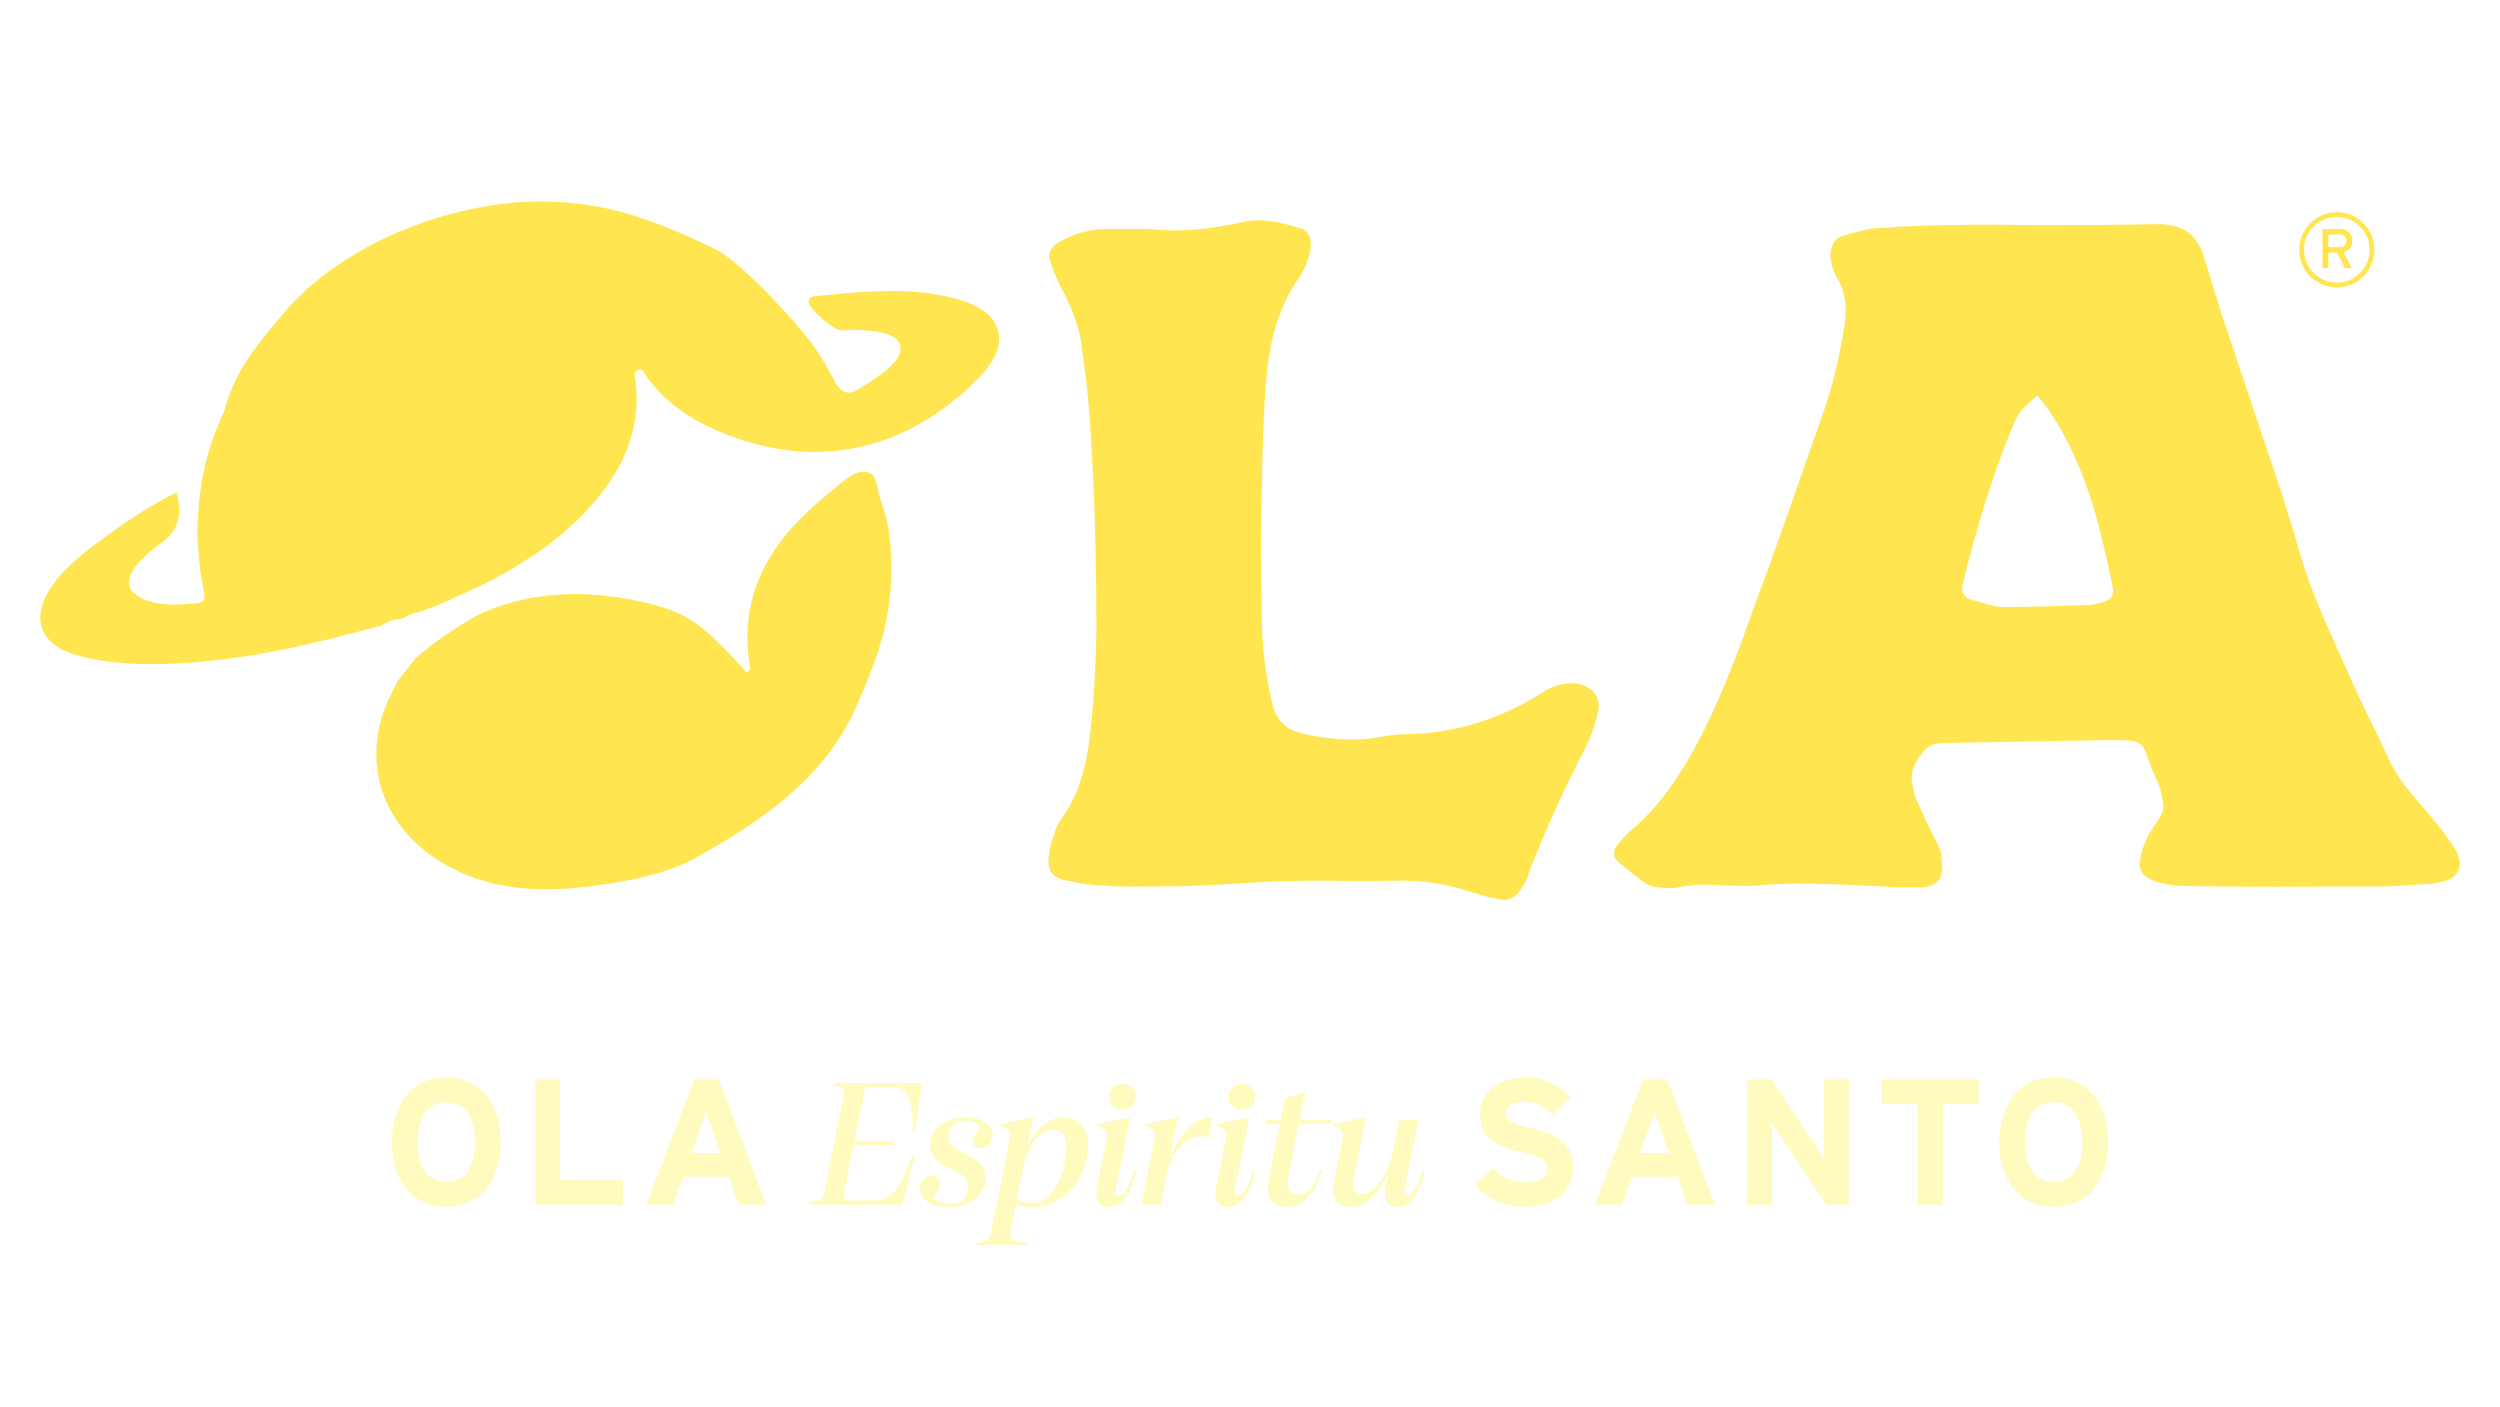
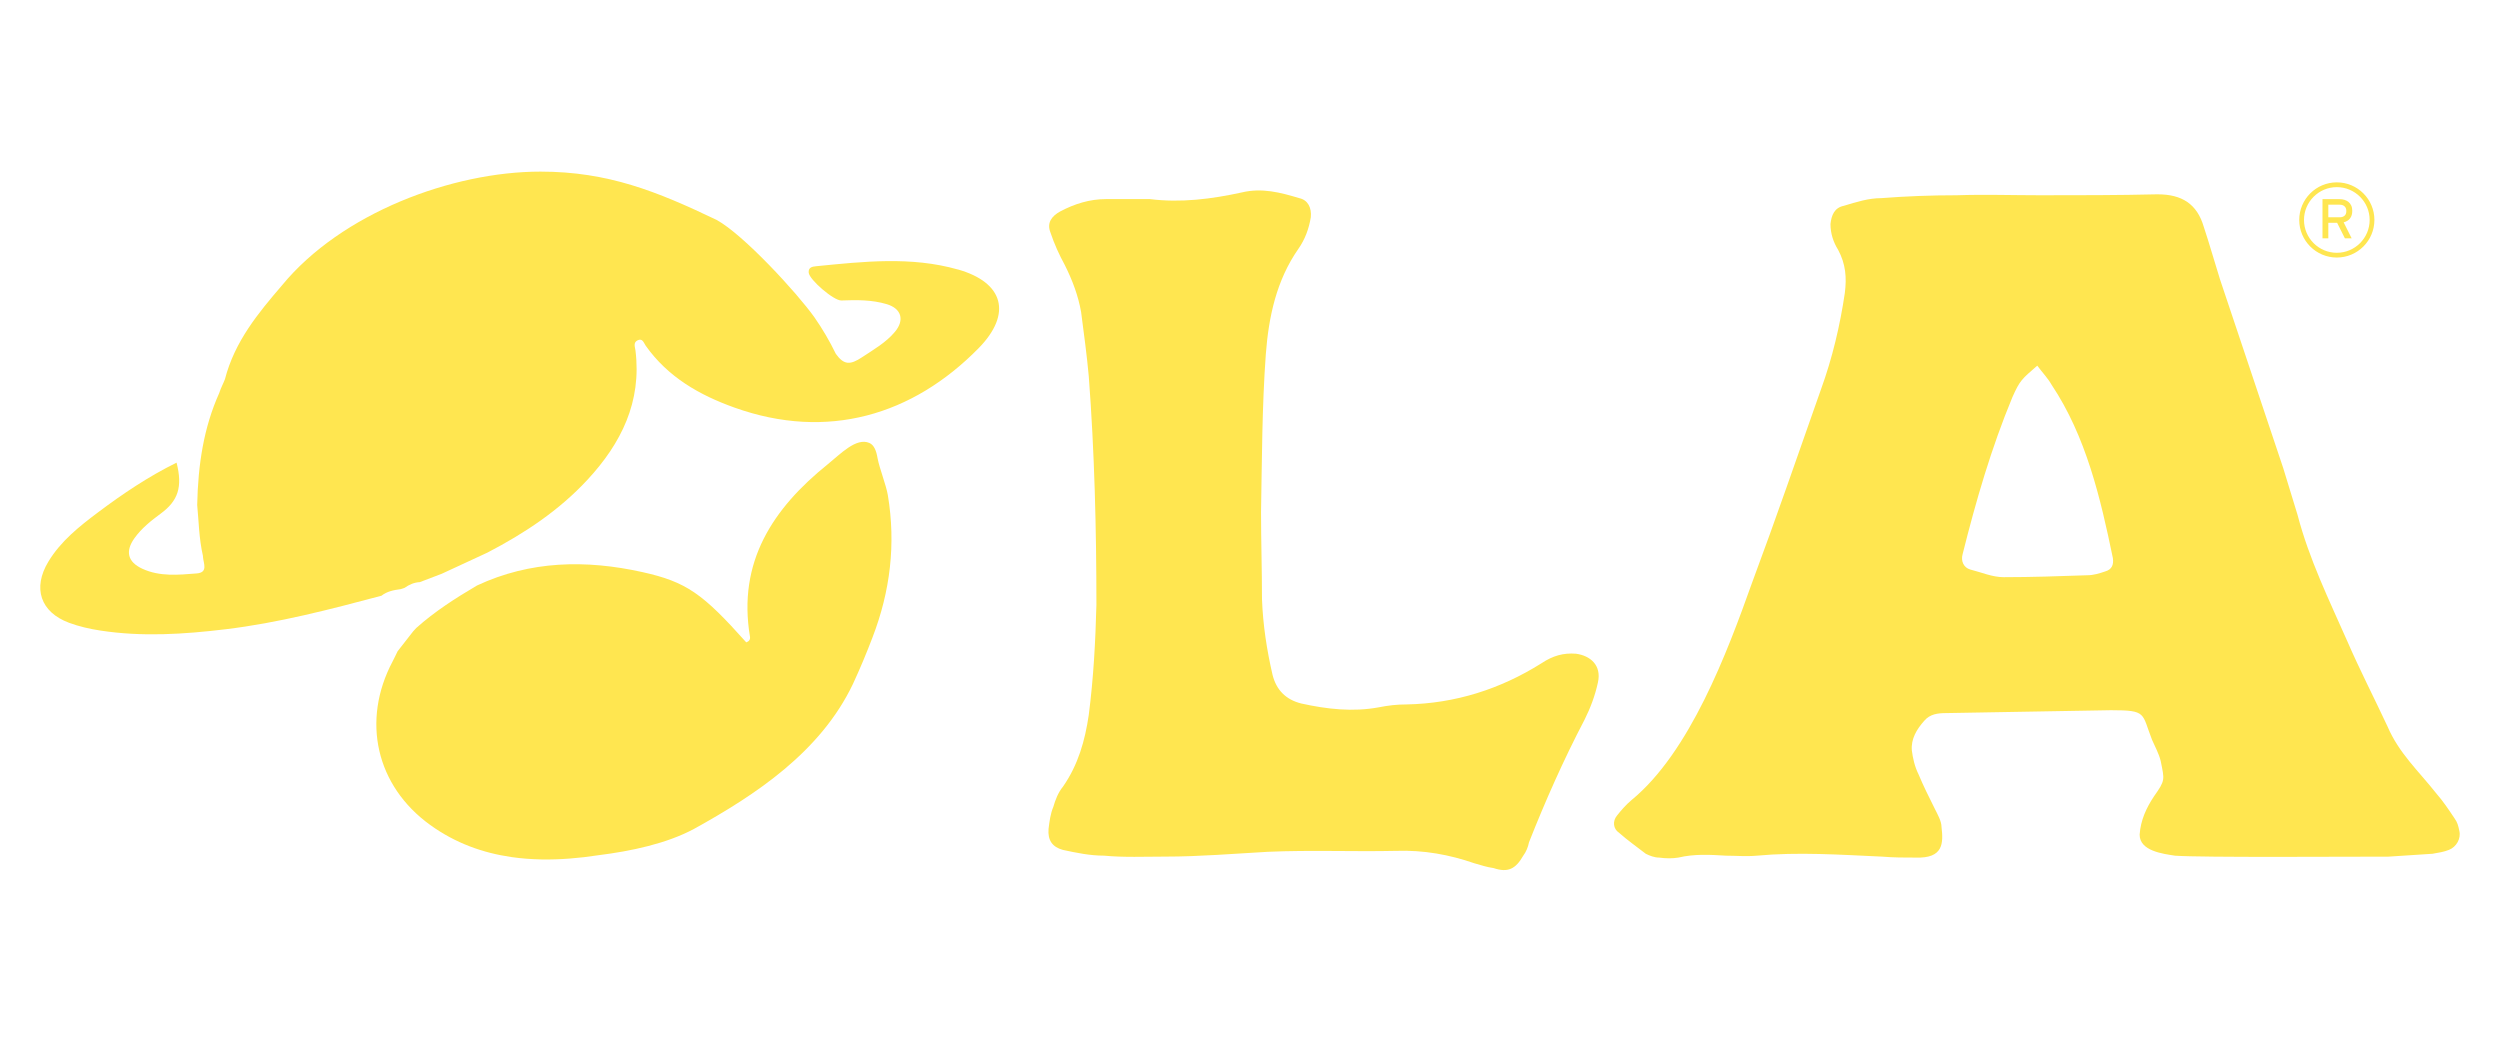
- <svg xmlns="http://www.w3.org/2000/svg" id="Capa_1" version="1.1" viewBox="0 0 1920 1080">
+ <svg xmlns="http://www.w3.org/2000/svg" id="Capa_1" version="1.1" viewBox="0 0 1920 800">
  <defs>
    <style>
      .st0 {
-         fill: #fffbbe;
-       }
- 
-       .st1 {
        fill: #ffe650;
      }
    </style>
  </defs>
-   <path class="st1" d="M883.22,175.83c23.52,2.94,47.04,0,70.56-5.15,15.43-3.67,29.4,0,44.1,4.41,6.61,1.47,9.55,7.35,8.82,14.7-1.47,8.82-4.41,16.91-9.56,24.26-16.91,24.26-22.79,52.19-24.99,80.85-2.94,40.43-2.94,80.85-3.67,121.28,0,22.05.73,44.84.73,66.89.74,19.84,3.68,38.96,8.09,58.07,2.94,11.76,10.29,19.11,22.05,22.05,19.84,4.41,39.69,6.62,59.54,2.94,7.35-1.47,13.97-2.21,21.31-2.21,37.49-.74,72.04-11.76,103.64-31.61,8.82-5.88,16.91-8.08,26.46-7.35,11.03,1.47,19.85,8.82,16.91,22.05-2.21,10.29-5.88,19.85-10.29,28.67-16.17,30.87-30.14,62.48-42.64,94.08-.73,3.67-2.2,7.35-4.41,10.29-5.88,10.29-11.76,13.23-22.79,9.55-5.15-.73-9.56-2.2-14.7-3.67-19.11-6.62-38.96-10.29-60.27-9.56-32.34.73-65.42-.74-98.5.73-26.46,1.47-52.18,3.68-78.65,3.68-16.17,0-31.61.74-47.04-.73-11.02,0-21.31-2.21-31.61-4.41-8.08-2.21-11.76-7.35-11.02-16.17.73-5.88,1.47-11.76,3.68-16.91,1.47-5.14,3.67-11.02,7.35-15.44,11.76-16.91,16.91-35.28,19.85-55.13,3.68-28.67,5.15-56.6,5.88-84.53,0-58.07-1.47-117.6-5.88-175.67-1.47-16.17-3.68-32.34-5.88-49.25-2.21-12.5-6.61-24.26-12.49-36.02-4.41-8.09-8.08-16.17-11.03-24.99-2.94-7.35.73-12.49,7.35-16.17,11.03-5.88,22.79-9.55,35.28-9.55h33.81Z" />
-   <path class="st1" d="M1657.23,172.16c18.38,0,30.14,7.35,35.28,24.99,4.41,13.23,8.08,26.46,12.49,40.43l48.51,144.8c3.68,11.76,7.35,24.26,11.02,36.02,8.82,33.81,24.26,65.42,38.22,97.02,9.56,22.05,20.58,43.37,30.87,65.42,8.82,20.58,23.52,33.81,37.49,51.45,5.14,5.88,9.56,12.49,13.97,19.11,2.2,2.94,2.94,5.88,3.67,9.56,1.47,5.88-2.2,12.49-8.08,14.7-3.68,1.47-8.09,2.21-12.5,2.94-11.03.73-22.79,1.47-33.81,2.21-33.81,0-142.6.74-163.92-.73-9.55-1.47-27.2-3.68-27.2-16.17.73-11.02,5.15-20.58,11.02-29.4,8.82-12.5,8.09-12.5,5.15-27.2-1.47-5.88-4.41-11.03-6.62-16.17-8.08-20.58-3.67-22.79-31.61-22.79-41.9.74-84.53,1.47-126.42,2.21-6.62,0-12.5.74-16.91,5.88-5.88,6.61-10.29,13.96-9.56,22.78.73,5.88,2.21,12.5,5.15,18.38,3.68,8.82,8.08,17.64,12.49,26.46,2.21,4.41,5.15,9.56,5.15,13.96,1.47,12.5,1.47,24.26-19.85,23.52-8.82,0-16.91,0-25.73-.74-32.34-1.47-64.68-3.68-96.29-.73-8.09.73-16.17,0-23.52,0-12.49-.74-24.26-1.47-36.75,1.47-4.41.73-9.55.73-14.7,0-3.67,0-7.35-1.47-10.29-2.94-6.62-5.15-13.96-10.29-20.58-16.17-4.41-2.94-5.14-8.82-1.47-13.23,2.94-3.68,6.62-8.09,11.03-11.76,44.84-36.75,73.5-113.2,92.61-166.86,18.38-49.25,35.28-98.49,52.92-148.48,8.82-24.26,14.7-49.25,18.38-74.24,1.47-11.76.73-22.05-5.15-33.08-3.68-5.88-5.88-12.5-5.88-19.85.73-6.62,2.94-12.49,10.29-13.97,9.56-2.94,19.11-5.88,28.67-5.88,19.11-1.47,38.22-2.21,58.07-2.21,21.32-.73,42.63,0,63.95,0,30.14,0,60.27,0,90.41-.73M1564.61,303.73c-11.76,10.29-13.23,11.03-19.11,24.26-16.17,38.96-27.93,79.38-38.22,120.55-1.47,5.14.73,10.29,5.88,11.76,8.82,2.21,16.91,5.88,25.73,5.88,21.31,0,42.63-.73,63.95-1.47,5.14,0,9.55-1.47,13.96-2.94,5.14-1.47,6.61-5.15,5.88-10.29-9.56-46.31-20.58-93.35-47.04-133.04-2.94-5.15-6.61-8.82-11.02-14.7" />
-   <path class="st1" d="M735.6,229.87c-35.91-10.19-72.49-6.1-108.89-2.49-2.86.28-6.01.84-5.63,4.96.49,5.35,19.24,21.58,25.11,21.34,11.74-.48,23.5-.55,34.81,2.82,11.32,3.38,13.89,12.2,6.29,21.27-6.94,8.29-16.34,13.61-25.29,19.54-9.11,6.03-13.9,5.97-20.1-2.68-4.68-9.64-10.13-19-16.46-28.08-13.15-18.53-54.47-63.53-75.14-74.78-45.71-21.84-83.27-37.06-135.24-37.06-67.62,0-152.78,31.76-198.49,87.35-18.16,21.17-36.32,43.01-43.83,72.13-1.25,3.31-3.13,6.62-4.38,10.59-11.9,26.47-16.28,54.92-16.91,86.02,1.18,11.8,1.29,25.36,4.4,39.02.03.36.04.72.07,1.08.36,4.67,4.1,11.71-4.87,12.41-14.06,1.1-28.31,2.59-41.74-3.61-11.22-5.18-13.33-13.29-6.02-23.5,5.44-7.59,12.73-13.4,20.19-18.88,13.3-9.77,16.9-20.4,12.12-39.1-21.64,10.68-41.33,23.93-60.33,38.19-14.42,10.82-28.63,22.12-38.14,37.87-12.25,20.3-6.07,38.75,15.91,46.93,7.68,2.86,15.88,4.71,24,5.96,32.07,4.94,64.14,2.88,96.14-.98,40.71-4.91,80.26-15.25,119.78-25.76,4.34-3.42,9.53-4.37,14.8-5.07.99-.33,1.98-.66,2.97-.99,3.52-2.5,7.35-4.17,11.72-4.4,5.6-2.13,11.2-4.26,16.8-6.4,11.71-5.42,23.41-10.85,35.12-16.27,28.45-14.79,54.94-32.31,76.87-56,25.87-27.96,41.67-59.75,36.81-99.17-.33-2.72-1.9-6.02,1.51-7.79,3.95-2.05,4.87,1.98,6.32,4.03,17.06,24.12,41.27,37.97,68.34,47.62,71.39,25.47,136.76,5.78,187.25-45.56,26.12-26.56,19.36-50.61-15.86-60.6" />
-   <path class="st1" d="M673.99,374.96h0c-.91-5.66-2.63-10.26-6.31-11.86-10.16-4.41-22.37,8.64-32.01,16.4-42.13,33.92-69.3,74.96-59.69,132.38.36,2.16-.73,3.68-2.86,4.36-33.35-37.35-45.83-46.44-79.81-53.97-43.24-9.58-85.93-8.86-126.97,10.3-16.37,9.64-32.34,19.85-46.57,32.55-.8.86-1.6,1.73-2.4,2.59-4.01,5.13-8.01,10.26-12.02,15.39-1.28,2.6-2.48,5.25-3.84,7.81-24.07,45.48-12.72,95.61,28.94,125.62,19.34,13.93,40.42,21.46,62.47,24.62l-.03.02c.28.04.57.06.85.1,6.99.97,14.07,1.5,21.23,1.66.32,0,.63.03.95.03,7.15.12,14.37-.12,21.65-.68,7.29-.56,14.47-1.4,21.54-2.5,25.79-3.21,52.98-9.02,73.95-20.31,47.32-26.16,97.14-59.03,122.04-111.36,5.61-12.07,10.59-24.15,14.94-35.55,13.7-35.55,18.06-71.78,11.83-109.34-1.28-7.69-6.45-20.63-7.87-28.27" />
-   <path class="st1" d="M1806.54,184.85c0,2.43-.59,4.38-1.76,5.85-1.17,1.46-2.79,2.45-4.86,2.96l6.15,12.29h-5.19l-5.96-11.91h-6.77v11.91h-4.47v-30.09h13.19c1.32,0,2.56.18,3.72.54,1.16.36,2.18.9,3.07,1.63.89.73,1.59,1.66,2.11,2.79.52,1.13.77,2.47.77,4.02M1801.99,184.98c0-1.57-.46-2.78-1.39-3.61-.93-.83-2.16-1.25-3.71-1.25h-8.74v9.67h8.74c1.51,0,2.74-.39,3.69-1.18.94-.79,1.41-2,1.41-3.63" />
-   <path class="st1" d="M1794.68,220.7c-15.92,0-28.87-12.95-28.87-28.87s12.95-28.87,28.87-28.87,28.86,12.95,28.86,28.87-12.95,28.87-28.86,28.87M1794.68,166.63c-13.9,0-25.21,11.31-25.21,25.21s11.31,25.21,25.21,25.21,25.21-11.31,25.21-25.21-11.31-25.21-25.21-25.21" />
-   <path class="st0" d="M621.94,923.47c2.89-.37,5.04-.82,6.46-1.38,1.42-.55,2.49-1.4,3.2-2.54.71-1.15,1.29-2.91,1.75-5.29l14.3-71.51c.32-1.47.48-2.77.48-3.92s-.25-2.12-.76-2.79c-.5-.66-1.33-1.18-2.48-1.55-1.15-.37-2.8-.69-4.95-.96l.34-1.79h67.73l-5.09,36.79h-1.99c-.05-8.71-.53-15.45-1.44-20.22-.92-4.77-2.51-8.19-4.78-10.28-2.27-2.09-5.56-3.13-9.87-3.13h-20.28l-8.32,41.46h30.32l-.62,3.16h-30.33l-7.29,36.72c-.14.74-.21,1.38-.21,1.93,0,.96.22,1.73.65,2.3.43.57,1.1.99,1.99,1.24s2.07.38,3.54.38h16.3c4.72,0,8.71-1.08,11.96-3.23,3.25-2.15,6.26-5.67,9.01-10.56,2.75-4.88,5.73-11.79,8.94-20.73h1.99l-9.28,37.68h-71.65l.34-1.79Z" />
-   <path class="st0" d="M728.58,926.98c-4.58,0-8.54-.6-11.86-1.79-3.33-1.19-5.85-2.83-7.56-4.92-1.72-2.08-2.58-4.46-2.58-7.12,0-1.74.35-3.39,1.07-4.95.71-1.56,1.75-2.83,3.13-3.82,1.38-.99,3.03-1.48,4.95-1.48,1.24,0,2.34.22,3.3.65.96.44,1.73,1.07,2.3,1.89.57.82.86,1.76.86,2.82s-.28,2.21-.83,3.61c-.55,1.4-1.23,2.77-2.03,4.13-.8,1.35-1.68,2.76-2.65,4.23.73.82,1.7,1.56,2.89,2.2,1.19.64,2.59,1.13,4.2,1.48,1.6.34,3.35.52,5.23.52,3.07,0,5.68-.54,7.84-1.62,2.15-1.08,3.77-2.57,4.85-4.47,1.08-1.9,1.62-4.14,1.62-6.7,0-1.79-.32-3.38-.96-4.78-.64-1.4-1.61-2.67-2.92-3.82-1.31-1.14-2.99-2.22-5.05-3.23l-7.84-3.85c-3.85-1.88-6.88-4.21-9.08-6.98-2.2-2.77-3.3-5.95-3.3-9.52,0-4.49,1.27-8.34,3.82-11.55,2.54-3.21,5.89-5.63,10.04-7.26,4.15-1.63,8.65-2.44,13.51-2.44,4.35,0,8.11.58,11.28,1.75,3.16,1.17,5.56,2.77,7.19,4.81,1.63,2.04,2.44,4.37,2.44,6.98,0,1.7-.36,3.32-1.07,4.88-.71,1.56-1.74,2.82-3.09,3.78-1.35.96-2.97,1.44-4.85,1.44-1.15,0-2.19-.22-3.13-.65-.94-.43-1.67-1.04-2.2-1.82-.53-.78-.79-1.7-.79-2.75s.26-2.19.79-3.54c.53-1.35,1.18-2.72,1.96-4.09.78-1.38,1.63-2.75,2.55-4.12-.69-.83-1.57-1.56-2.65-2.2-1.08-.64-2.29-1.13-3.64-1.48-1.35-.34-2.79-.52-4.3-.52-2.52,0-4.8.46-6.84,1.38-2.04.92-3.67,2.28-4.88,4.09-1.22,1.81-1.82,3.98-1.82,6.5,0,1.79.33,3.38,1,4.78.66,1.4,1.65,2.65,2.96,3.75,1.31,1.1,2.97,2.15,4.99,3.16l7.91,3.85c2.24,1.1,4.24,2.36,5.98,3.78,1.74,1.42,3.15,3.15,4.23,5.19,1.08,2.04,1.62,4.34,1.62,6.91,0,4.58-1.24,8.61-3.71,12.07-2.48,3.46-5.88,6.13-10.21,8.01-4.33,1.88-9.2,2.82-14.61,2.82" />
-   <path class="st0" d="M750.24,954.76c2.66-.41,4.66-.89,6.02-1.44,1.35-.55,2.42-1.46,3.2-2.72.78-1.26,1.42-3.13,1.92-5.6l13.48-67.87c.5-2.61.76-4.54.76-5.78s-.24-2.18-.72-2.96c-.48-.78-1.26-1.46-2.34-2.03-1.08-.57-2.62-1.2-4.64-1.89l.27-1.31,25.24-4.95-5.29,27.02-1.38,1.99c.96-4.31,2.85-8.71,5.67-13.2,2.82-4.49,6.35-8.25,10.59-11.28,4.24-3.02,8.81-4.54,13.72-4.54,4.08,0,7.52.83,10.32,2.48,2.8,1.65,4.9,4.05,6.33,7.18,1.42,3.14,2.13,6.91,2.13,11.31,0,8.48-1.79,16.38-5.36,23.69-3.58,7.31-8.65,13.16-15.23,17.53-6.58,4.38-14.13,6.57-22.66,6.57-3.26,0-6.11-.34-8.56-1.03-2.45-.69-4.69-1.63-6.7-2.82l3.58-.21-4.4,22.07c-.23,1.28-.34,2.31-.34,3.09,0,1.56.42,2.76,1.27,3.61.85.85,2.17,1.49,3.96,1.93,1.79.43,4.38.81,7.77,1.13l-.27,1.38h-38.58l.27-1.38ZM792.53,923.81c5.18,0,9.77-2.2,13.79-6.6,4.01-4.4,7.12-9.92,9.32-16.57,2.2-6.65,3.3-13.2,3.3-19.67,0-4.17-.87-7.45-2.61-9.83-1.74-2.38-4.42-3.57-8.04-3.57-3.3,0-6.45,1.24-9.46,3.71-3,2.47-5.65,6.01-7.94,10.59-2.29,4.59-4.06,9.97-5.29,16.16l-4.81,23.93-1.99-2.27c1.24,1.15,3.03,2.12,5.36,2.92,2.34.8,5.13,1.2,8.39,1.2" />
-   <path class="st0" d="M851.32,926.98c-3.03,0-5.36-.87-7.01-2.61-1.65-1.74-2.48-4.26-2.48-7.56,0-1.1.21-2.77.62-5.02l6.95-34.65c.5-2.61.76-4.51.76-5.71s-.24-2.25-.72-3.03c-.48-.78-1.26-1.46-2.34-2.03-1.08-.57-2.62-1.22-4.64-1.96l.27-1.31,25.24-4.88-11.14,55.56c-.14.74-.21,1.42-.21,2.06,0,.82.17,1.47.52,1.92.34.46.95.69,1.82.69,1.42,0,2.86-.86,4.33-2.58,1.47-1.72,2.85-4.08,4.16-7.08,1.31-3,2.51-6.45,3.61-10.35l1.65.55c-1.38,5.55-2.97,10.36-4.78,14.44-1.81,4.08-4.09,7.36-6.84,9.83-2.75,2.47-6.01,3.71-9.77,3.71M861.91,852.37c-1.83,0-3.54-.44-5.12-1.31-1.58-.87-2.83-2.06-3.75-3.57-.92-1.51-1.38-3.16-1.38-4.95,0-1.88.46-3.6,1.38-5.16.92-1.56,2.15-2.8,3.71-3.71,1.56-.92,3.28-1.38,5.16-1.38s3.76.46,5.36,1.38c1.6.92,2.86,2.15,3.78,3.71s1.38,3.28,1.38,5.16-.47,3.44-1.41,4.95c-.94,1.51-2.21,2.71-3.82,3.57-1.6.87-3.37,1.31-5.29,1.31" />
-   <path class="st0" d="M886.25,877.12c.5-2.61.76-4.51.76-5.71s-.24-2.18-.72-2.96c-.48-.78-1.26-1.47-2.34-2.06-1.08-.6-2.62-1.26-4.64-1.99l.27-1.24,25.3-4.95-8.32,38.85h-.62c1.74-6.78,4.34-13.13,7.8-19.05s7.58-10.69,12.34-14.34c4.77-3.64,9.88-5.47,15.33-5.47l-2.96,15.06c-1.51-.37-3.35-.55-5.5-.55-4.26,0-8.26,1.29-12,3.88-3.74,2.59-6.93,6.22-9.59,10.9-2.66,4.68-4.56,10.06-5.71,16.16l-4.13,21.59h-14.92l9.63-48.13Z" />
-   <path class="st0" d="M942.84,926.98c-3.03,0-5.36-.87-7.01-2.61-1.65-1.74-2.48-4.26-2.48-7.56,0-1.1.21-2.77.62-5.02l6.95-34.65c.5-2.61.76-4.51.76-5.71s-.24-2.25-.72-3.03c-.48-.78-1.26-1.46-2.34-2.03-1.08-.57-2.62-1.22-4.64-1.96l.27-1.31,25.24-4.88-11.14,55.56c-.14.74-.21,1.42-.21,2.06,0,.82.17,1.47.52,1.92.34.46.95.69,1.82.69,1.42,0,2.86-.86,4.33-2.58,1.47-1.72,2.85-4.08,4.16-7.08,1.31-3,2.51-6.45,3.61-10.35l1.65.55c-1.38,5.55-2.97,10.36-4.78,14.44-1.81,4.08-4.09,7.36-6.84,9.83-2.75,2.47-6.01,3.71-9.77,3.71M953.43,852.37c-1.83,0-3.54-.44-5.12-1.31-1.58-.87-2.83-2.06-3.75-3.57-.92-1.51-1.38-3.16-1.38-4.95,0-1.88.46-3.6,1.38-5.16.92-1.56,2.15-2.8,3.71-3.71,1.56-.92,3.28-1.38,5.16-1.38s3.76.46,5.36,1.38c1.6.92,2.86,2.15,3.78,3.71s1.38,3.28,1.38,5.16-.47,3.44-1.41,4.95c-.94,1.51-2.21,2.71-3.82,3.57-1.6.87-3.37,1.31-5.29,1.31" />
-   <path class="st0" d="M987.95,926.91c-4.81,0-8.42-1.21-10.83-3.64-2.41-2.43-3.61-5.98-3.61-10.66,0-1.97.3-4.49.89-7.56l8.39-42.01h-11.28l.62-3.1h11.28l3.23-16.36,15.82-5.23-4.26,21.59h24.13l-.62,3.1h-24.14l-7.91,39.47c-.46,2.15-.69,4.24-.69,6.26,0,2.8.6,4.92,1.79,6.36,1.19,1.44,3.09,2.17,5.71,2.17,2.93,0,5.48-.81,7.63-2.44,2.15-1.63,3.99-3.81,5.5-6.53,1.51-2.73,2.91-6.02,4.19-9.87l1.65.62c-1.47,4.91-3.38,9.43-5.74,13.58-2.36,4.15-5.36,7.57-9.01,10.25-3.64,2.68-7.9,4.02-12.75,4.02" />
-   <path class="st0" d="M1037.73,926.98c-4.4,0-7.83-1.13-10.28-3.4-2.45-2.27-3.68-5.67-3.68-10.21,0-2.06.23-4.22.69-6.46l5.98-29.84c.5-2.61.76-4.51.76-5.71s-.24-2.19-.72-2.99c-.48-.8-1.26-1.49-2.34-2.06-1.08-.57-2.62-1.2-4.64-1.89l.28-1.38,25.23-4.81-9.15,45.86c-.51,2.43-.76,4.47-.76,6.12,0,2.25.54,3.92,1.61,5.02,1.08,1.1,2.9,1.65,5.47,1.65,3.25,0,6.48-1.51,9.66-4.54,3.19-3.02,6.02-7.08,8.49-12.17,2.47-5.09,4.31-10.61,5.5-16.57l4.74-23.65h14.78l-10.73,53.84c-.14.73-.21,1.42-.21,2.06,0,.83.17,1.47.52,1.93.34.46.95.69,1.82.69,1.42,0,2.86-.86,4.33-2.58,1.47-1.72,2.85-4.08,4.16-7.08,1.31-3,2.51-6.45,3.61-10.35l1.65.55c-1.38,5.5-2.97,10.29-4.78,14.37-1.81,4.08-4.09,7.37-6.84,9.87-2.75,2.5-5.98,3.75-9.7,3.75-2.06,0-3.82-.4-5.26-1.2s-2.54-1.95-3.3-3.44c-.76-1.49-1.13-3.27-1.13-5.33,0-1.19.14-2.55.41-4.06l3.23-16.16,1.38-2.41c-1.42,5-3.63,10-6.64,15.02-3,5.02-6.61,9.2-10.83,12.55-4.22,3.35-8.66,5.02-13.34,5.02" />
-   <path class="st0" d="M1208.15,896.1c0,4.59-.73,8.76-2.2,12.52-1.47,3.76-3.76,6.99-6.88,9.69-3.12,2.71-7.04,4.79-11.76,6.26-4.72,1.47-10.38,2.2-16.98,2.2-8.07,0-15.4-1.56-22-4.68-6.6-3.11-11.74-7.38-15.4-12.79l13.89-12.38c3.39,3.94,7.17,6.76,11.35,8.46,4.17,1.7,8.59,2.54,13.27,2.54,5.78,0,10.02-.82,12.72-2.48,2.7-1.65,4.06-4.31,4.06-7.98,0-1.56-.28-2.91-.83-4.06-.55-1.14-1.58-2.22-3.09-3.23-1.51-1.01-3.69-1.97-6.53-2.89-2.84-.92-6.51-1.88-11-2.89-4.4-1.01-8.46-2.2-12.17-3.58-3.71-1.38-6.9-3.11-9.56-5.22-2.66-2.11-4.72-4.77-6.19-7.98-1.47-3.21-2.2-7.2-2.2-11.96,0-4.4.9-8.34,2.68-11.83,1.79-3.48,4.24-6.44,7.36-8.87,3.12-2.43,6.76-4.29,10.93-5.57,4.17-1.28,8.64-1.93,13.41-1.93,7.52,0,14.1,1.33,19.73,3.99,5.64,2.66,10.75,6.37,15.33,11.14l-13.89,13.48c-3.12-3.21-6.44-5.66-9.97-7.36-3.53-1.7-7.49-2.54-11.9-2.54-2.57,0-4.72.25-6.46.76-1.74.51-3.16,1.17-4.26,1.99-1.1.82-1.88,1.74-2.34,2.75-.46,1.01-.69,2.06-.69,3.16,0,1.56.3,2.87.89,3.92.6,1.05,1.63,1.99,3.09,2.82,1.46.83,3.44,1.61,5.91,2.34,2.48.74,5.64,1.56,9.49,2.48,3.85.92,7.68,1.99,11.48,3.23,3.8,1.24,7.24,2.96,10.31,5.16,3.07,2.2,5.57,5,7.49,8.39,1.93,3.39,2.89,7.7,2.89,12.93" />
-   <path class="st0" d="M1295.89,925.26l-7.56-21.45h-35.2l-7.56,21.45h-20.63l36.86-96.27h18.7l36.58,96.27h-21.18ZM1275.53,868.05c-1.01-2.84-1.95-5.59-2.82-8.25-.87-2.66-1.54-4.9-1.99-6.74-.46,1.83-1.12,4.08-1.99,6.74-.87,2.66-1.81,5.41-2.82,8.25l-6.19,17.47h22l-6.19-17.47Z" />
-   <path class="st0" d="M1402.74,925.26l-35.34-52.53c-1.19-1.83-2.45-3.78-3.78-5.85-1.33-2.06-2.32-3.74-2.96-5.02,0,.92.02,2.27.07,4.06.04,1.79.07,3.71.07,5.78s.02,4.1.07,6.12c.05,2.02.07,3.71.07,5.09v42.36h-19.12v-96.27h18.57l33.99,50.88c1.19,1.84,2.44,3.78,3.77,5.85,1.32,2.06,2.31,3.74,2.95,5.02,0-.91-.02-2.27-.07-4.06-.05-1.79-.07-3.71-.07-5.78s-.02-4.1-.07-6.12c-.05-2.01-.07-3.71-.07-5.09v-40.71h19.12v96.27h-17.19Z" />
-   <polygon class="st0" points="1491.99 847.97 1491.99 925.26 1472.88 925.26 1472.88 847.97 1445.24 847.97 1445.24 828.99 1519.64 828.99 1519.64 847.97 1491.99 847.97" />
-   <path class="st0" d="M1619.06,877.12c0,7.34-.94,14.05-2.82,20.15-1.88,6.1-4.61,11.32-8.18,15.68-3.57,4.36-7.95,7.75-13.13,10.18-5.18,2.43-11.07,3.65-17.67,3.65s-12.49-1.22-17.67-3.65c-5.18-2.43-9.56-5.82-13.13-10.18-3.57-4.35-6.3-9.58-8.18-15.68-1.88-6.1-2.82-12.81-2.82-20.15s.94-14.05,2.82-20.15c1.88-6.1,4.61-11.32,8.18-15.68,3.58-4.35,7.95-7.75,13.13-10.18,5.18-2.43,11.07-3.65,17.67-3.65s12.49,1.22,17.67,3.65c5.18,2.43,9.56,5.82,13.13,10.18,3.58,4.36,6.3,9.58,8.18,15.68,1.88,6.1,2.82,12.81,2.82,20.15M1599.26,877.12c0-4.31-.41-8.32-1.24-12.03-.83-3.71-2.13-6.95-3.92-9.7-1.79-2.75-4.08-4.9-6.88-6.46-2.8-1.56-6.12-2.34-9.97-2.34s-7.18.78-9.97,2.34c-2.8,1.56-5.09,3.71-6.88,6.46-1.79,2.75-3.09,5.98-3.92,9.7-.83,3.71-1.24,7.72-1.24,12.03s.41,8.32,1.24,12.03c.83,3.71,2.13,6.95,3.92,9.7,1.79,2.75,4.08,4.9,6.88,6.46,2.8,1.56,6.12,2.34,9.97,2.34s7.17-.78,9.97-2.34c2.8-1.56,5.09-3.71,6.88-6.46,1.79-2.75,3.09-5.98,3.92-9.7.82-3.71,1.24-7.72,1.24-12.03" />
-   <path class="st0" d="M384.55,877.12c0,7.34-.94,14.05-2.82,20.15-1.88,6.1-4.61,11.32-8.18,15.68-3.58,4.36-7.95,7.75-13.13,10.18-5.18,2.43-11.07,3.65-17.67,3.65s-12.49-1.22-17.67-3.65c-5.18-2.43-9.56-5.82-13.13-10.18-3.57-4.35-6.3-9.58-8.18-15.68-1.88-6.1-2.82-12.81-2.82-20.15s.94-14.05,2.82-20.15c1.88-6.1,4.61-11.32,8.18-15.68,3.58-4.35,7.95-7.75,13.13-10.18,5.18-2.43,11.07-3.65,17.67-3.65s12.49,1.22,17.67,3.65c5.18,2.43,9.56,5.82,13.13,10.18,3.58,4.36,6.3,9.58,8.18,15.68,1.88,6.1,2.82,12.81,2.82,20.15M364.75,877.12c0-4.31-.41-8.32-1.24-12.03-.83-3.71-2.13-6.95-3.92-9.7-1.79-2.75-4.08-4.9-6.88-6.46-2.8-1.56-6.12-2.34-9.97-2.34s-7.17.78-9.97,2.34c-2.8,1.56-5.09,3.71-6.88,6.46s-3.09,5.98-3.92,9.7c-.82,3.71-1.24,7.72-1.24,12.03s.41,8.32,1.24,12.03c.83,3.71,2.13,6.95,3.92,9.7,1.79,2.75,4.08,4.9,6.88,6.46,2.8,1.56,6.12,2.34,9.97,2.34s7.17-.78,9.97-2.34c2.8-1.56,5.09-3.71,6.88-6.46,1.79-2.75,3.09-5.98,3.92-9.7.82-3.71,1.24-7.72,1.24-12.03" />
-   <polygon class="st0" points="411.09 925.26 411.09 828.99 430.21 828.99 430.21 906.28 478.48 906.28 478.48 925.26 411.09 925.26" />
-   <path class="st0" d="M567.32,925.26l-7.57-21.45h-35.2l-7.56,21.45h-20.63l36.86-96.27h18.7l36.58,96.27h-21.18ZM546.96,868.05c-1.01-2.84-1.95-5.59-2.82-8.25-.87-2.66-1.54-4.9-1.99-6.74-.46,1.83-1.12,4.08-1.99,6.74-.87,2.66-1.81,5.41-2.82,8.25l-6.19,17.47h22l-6.19-17.47Z" />
+   <path class="st0" d="M883.22,152.92c23.52,2.94,47.04,0,70.56-5.15,15.43-3.67,29.4,0,44.1,4.41,6.61,1.47,9.55,7.35,8.82,14.7-1.47,8.82-4.41,16.91-9.56,24.26-16.91,24.26-22.79,52.19-24.99,80.85-2.94,40.43-2.94,80.85-3.67,121.28,0,22.05.73,44.84.73,66.89.74,19.84,3.68,38.96,8.09,58.07,2.94,11.76,10.29,19.11,22.05,22.05,19.84,4.41,39.69,6.62,59.54,2.94,7.35-1.47,13.97-2.21,21.31-2.21,37.49-.74,72.04-11.76,103.64-31.61,8.82-5.88,16.91-8.08,26.46-7.35,11.03,1.47,19.85,8.82,16.91,22.05-2.21,10.29-5.88,19.85-10.29,28.67-16.17,30.87-30.14,62.48-42.64,94.08-.73,3.67-2.2,7.35-4.41,10.29-5.88,10.29-11.76,13.23-22.79,9.55-5.15-.73-9.56-2.2-14.7-3.67-19.11-6.62-38.96-10.29-60.27-9.56-32.34.73-65.42-.74-98.5.73-26.46,1.47-52.18,3.68-78.65,3.68-16.17,0-31.61.74-47.04-.73-11.02,0-21.31-2.21-31.61-4.41-8.08-2.21-11.76-7.35-11.02-16.17.73-5.88,1.47-11.76,3.68-16.91,1.47-5.14,3.67-11.02,7.35-15.44,11.76-16.91,16.91-35.28,19.85-55.13,3.68-28.67,5.15-56.6,5.88-84.53,0-58.07-1.47-117.6-5.88-175.67-1.47-16.17-3.68-32.34-5.88-49.25-2.21-12.5-6.61-24.26-12.49-36.02-4.41-8.09-8.08-16.17-11.03-24.99-2.94-7.35.73-12.49,7.35-16.17,11.03-5.88,22.79-9.55,35.28-9.55h33.81v.02Z" />
+   <path class="st0" d="M1657.23,149.25c18.38,0,30.14,7.35,35.28,24.99,4.41,13.23,8.08,26.46,12.49,40.43l48.51,144.8c3.68,11.76,7.35,24.26,11.02,36.02,8.82,33.81,24.26,65.42,38.22,97.02,9.56,22.05,20.58,43.37,30.87,65.42,8.82,20.58,23.52,33.81,37.49,51.45,5.14,5.88,9.56,12.49,13.97,19.11,2.2,2.94,2.94,5.88,3.67,9.56,1.47,5.88-2.2,12.49-8.08,14.7-3.68,1.47-8.09,2.21-12.5,2.94-11.03.73-22.79,1.47-33.81,2.21-33.81,0-142.6.74-163.92-.73-9.55-1.47-27.2-3.68-27.2-16.17.73-11.02,5.15-20.58,11.02-29.4,8.82-12.5,8.09-12.5,5.15-27.2-1.47-5.88-4.41-11.03-6.62-16.17-8.08-20.58-3.67-22.79-31.61-22.79-41.9.74-84.53,1.47-126.42,2.21-6.62,0-12.5.74-16.91,5.88-5.88,6.61-10.29,13.96-9.56,22.78.73,5.88,2.21,12.5,5.15,18.38,3.68,8.82,8.08,17.64,12.49,26.46,2.21,4.41,5.15,9.56,5.15,13.96,1.47,12.5,1.47,24.26-19.85,23.52-8.82,0-16.91,0-25.73-.74-32.34-1.47-64.68-3.68-96.29-.73-8.09.73-16.17,0-23.52,0-12.49-.74-24.26-1.47-36.75,1.47-4.41.73-9.55.73-14.7,0-3.67,0-7.35-1.47-10.29-2.94-6.62-5.15-13.96-10.29-20.58-16.17-4.41-2.94-5.14-8.82-1.47-13.23,2.94-3.68,6.62-8.09,11.03-11.76,44.84-36.75,73.5-113.2,92.61-166.86,18.38-49.25,35.28-98.49,52.92-148.48,8.82-24.26,14.7-49.25,18.38-74.24,1.47-11.76.73-22.05-5.15-33.08-3.68-5.88-5.88-12.5-5.88-19.85.73-6.62,2.94-12.49,10.29-13.97,9.56-2.94,19.11-5.88,28.67-5.88,19.11-1.47,38.22-2.21,58.07-2.21,21.32-.73,42.63,0,63.95,0,30.14,0,60.27,0,90.41-.73M1564.61,280.82c-11.76,10.29-13.23,11.03-19.11,24.26-16.17,38.96-27.93,79.38-38.22,120.55-1.47,5.14.73,10.29,5.88,11.76,8.82,2.21,16.91,5.88,25.73,5.88,21.31,0,42.63-.73,63.95-1.47,5.14,0,9.55-1.47,13.96-2.94,5.14-1.47,6.61-5.15,5.88-10.29-9.56-46.31-20.58-93.35-47.04-133.04-2.94-5.15-6.61-8.82-11.02-14.7" />
+   <path class="st0" d="M735.6,206.96c-35.91-10.19-72.49-6.1-108.89-2.49-2.86.28-6.01.84-5.63,4.96.49,5.35,19.24,21.58,25.11,21.34,11.74-.48,23.5-.55,34.81,2.82,11.32,3.38,13.89,12.2,6.29,21.27-6.94,8.29-16.34,13.61-25.29,19.54-9.11,6.03-13.9,5.97-20.1-2.68-4.68-9.64-10.13-19-16.46-28.08-13.15-18.53-54.47-63.53-75.14-74.78-45.71-21.84-83.27-37.06-135.24-37.06-67.62,0-152.78,31.76-198.49,87.35-18.16,21.17-36.32,43.01-43.83,72.13-1.25,3.31-3.13,6.62-4.38,10.59-11.9,26.47-16.28,54.92-16.91,86.02,1.18,11.8,1.29,25.36,4.4,39.02.03.36.04.72.07,1.08.36,4.67,4.1,11.71-4.87,12.41-14.06,1.1-28.31,2.59-41.74-3.61-11.22-5.18-13.33-13.29-6.02-23.5,5.44-7.59,12.73-13.4,20.19-18.88,13.3-9.77,16.9-20.4,12.12-39.1-21.64,10.68-41.33,23.93-60.33,38.19-14.42,10.82-28.63,22.12-38.14,37.87-12.25,20.3-6.07,38.75,15.91,46.93,7.68,2.86,15.88,4.71,24,5.96,32.07,4.94,64.14,2.88,96.14-.98,40.71-4.91,80.26-15.25,119.78-25.76,4.34-3.42,9.53-4.37,14.8-5.07.99-.33,1.98-.66,2.97-.99,3.52-2.5,7.35-4.17,11.72-4.4,5.6-2.13,11.2-4.26,16.8-6.4,11.71-5.42,23.41-10.85,35.12-16.27,28.45-14.79,54.94-32.31,76.87-56,25.87-27.96,41.67-59.75,36.81-99.17-.33-2.72-1.9-6.02,1.51-7.79,3.95-2.05,4.87,1.98,6.32,4.03,17.06,24.12,41.27,37.97,68.34,47.62,71.39,25.47,136.76,5.78,187.25-45.56,26.12-26.56,19.36-50.61-15.86-60.6" />
+   <path class="st0" d="M673.99,352.05h0c-.91-5.66-2.63-10.26-6.31-11.86-10.16-4.41-22.37,8.64-32.01,16.4-42.13,33.92-69.3,74.96-59.69,132.38.36,2.16-.73,3.68-2.86,4.36-33.35-37.35-45.83-46.44-79.81-53.97-43.24-9.58-85.93-8.86-126.97,10.3-16.37,9.64-32.34,19.85-46.57,32.55-.8.86-1.6,1.73-2.4,2.59-4.01,5.13-8.01,10.26-12.02,15.39-1.28,2.6-2.48,5.25-3.84,7.81-24.07,45.48-12.72,95.61,28.94,125.62,19.34,13.93,40.42,21.46,62.47,24.62l-.03.02c.28.04.57.06.85.1,6.99.97,14.07,1.5,21.23,1.66.32,0,.63.03.95.03,7.15.12,14.37-.12,21.65-.68,7.29-.56,14.47-1.4,21.54-2.5,25.79-3.21,52.98-9.02,73.95-20.31,47.32-26.16,97.14-59.03,122.04-111.36,5.61-12.07,10.59-24.15,14.94-35.55,13.7-35.55,18.06-71.78,11.83-109.34-1.28-7.69-6.45-20.63-7.87-28.27" />
+   <path class="st0" d="M1806.54,161.94c0,2.43-.59,4.38-1.76,5.85-1.17,1.46-2.79,2.45-4.86,2.96l6.15,12.29h-5.19l-5.96-11.91h-6.77v11.91h-4.47v-30.09h13.19c1.32,0,2.56.18,3.72.54,1.16.36,2.18.9,3.07,1.63.89.73,1.59,1.66,2.11,2.79.52,1.13.77,2.47.77,4.02M1801.99,162.07c0-1.57-.46-2.78-1.39-3.61s-2.16-1.25-3.71-1.25h-8.74v9.67h8.74c1.51,0,2.74-.39,3.69-1.18.94-.79,1.41-2,1.41-3.63" />
+   <path class="st0" d="M1794.68,197.79c-15.92,0-28.87-12.95-28.87-28.87s12.95-28.87,28.87-28.87,28.86,12.95,28.86,28.87-12.95,28.87-28.86,28.87M1794.68,143.72c-13.9,0-25.21,11.31-25.21,25.21s11.31,25.21,25.21,25.21,25.21-11.31,25.21-25.21-11.31-25.21-25.21-25.21" />
</svg>
